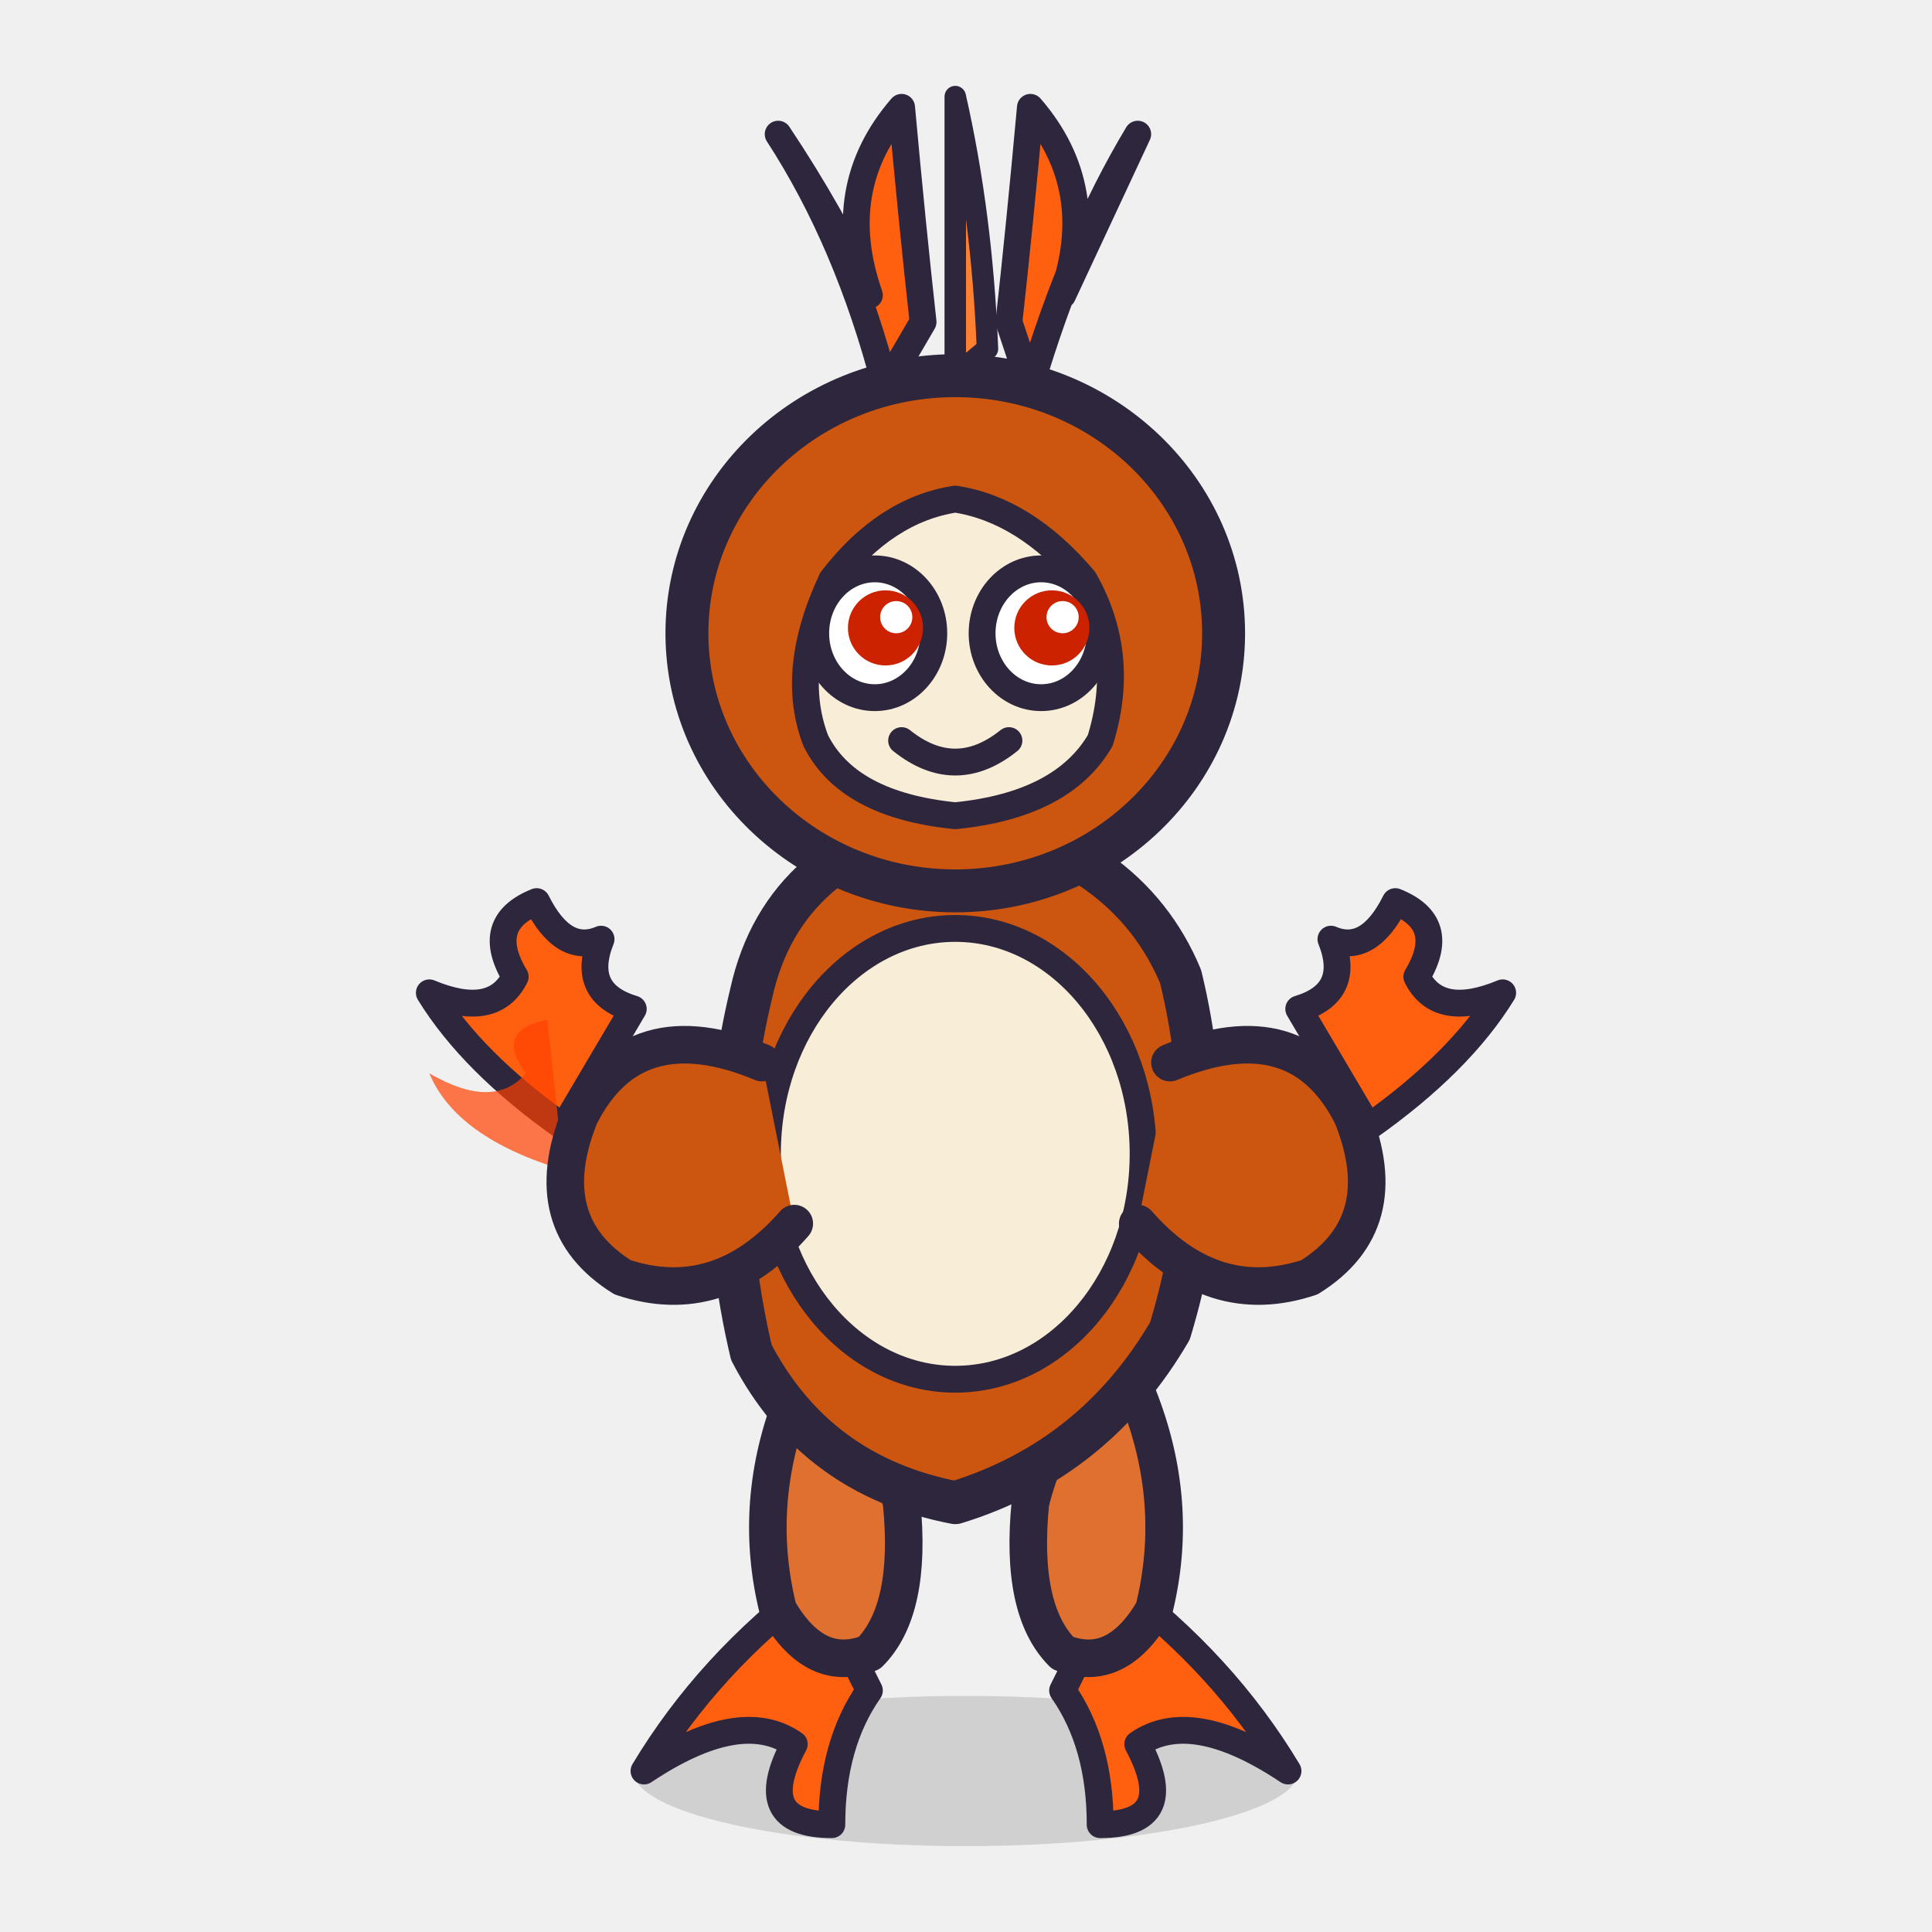
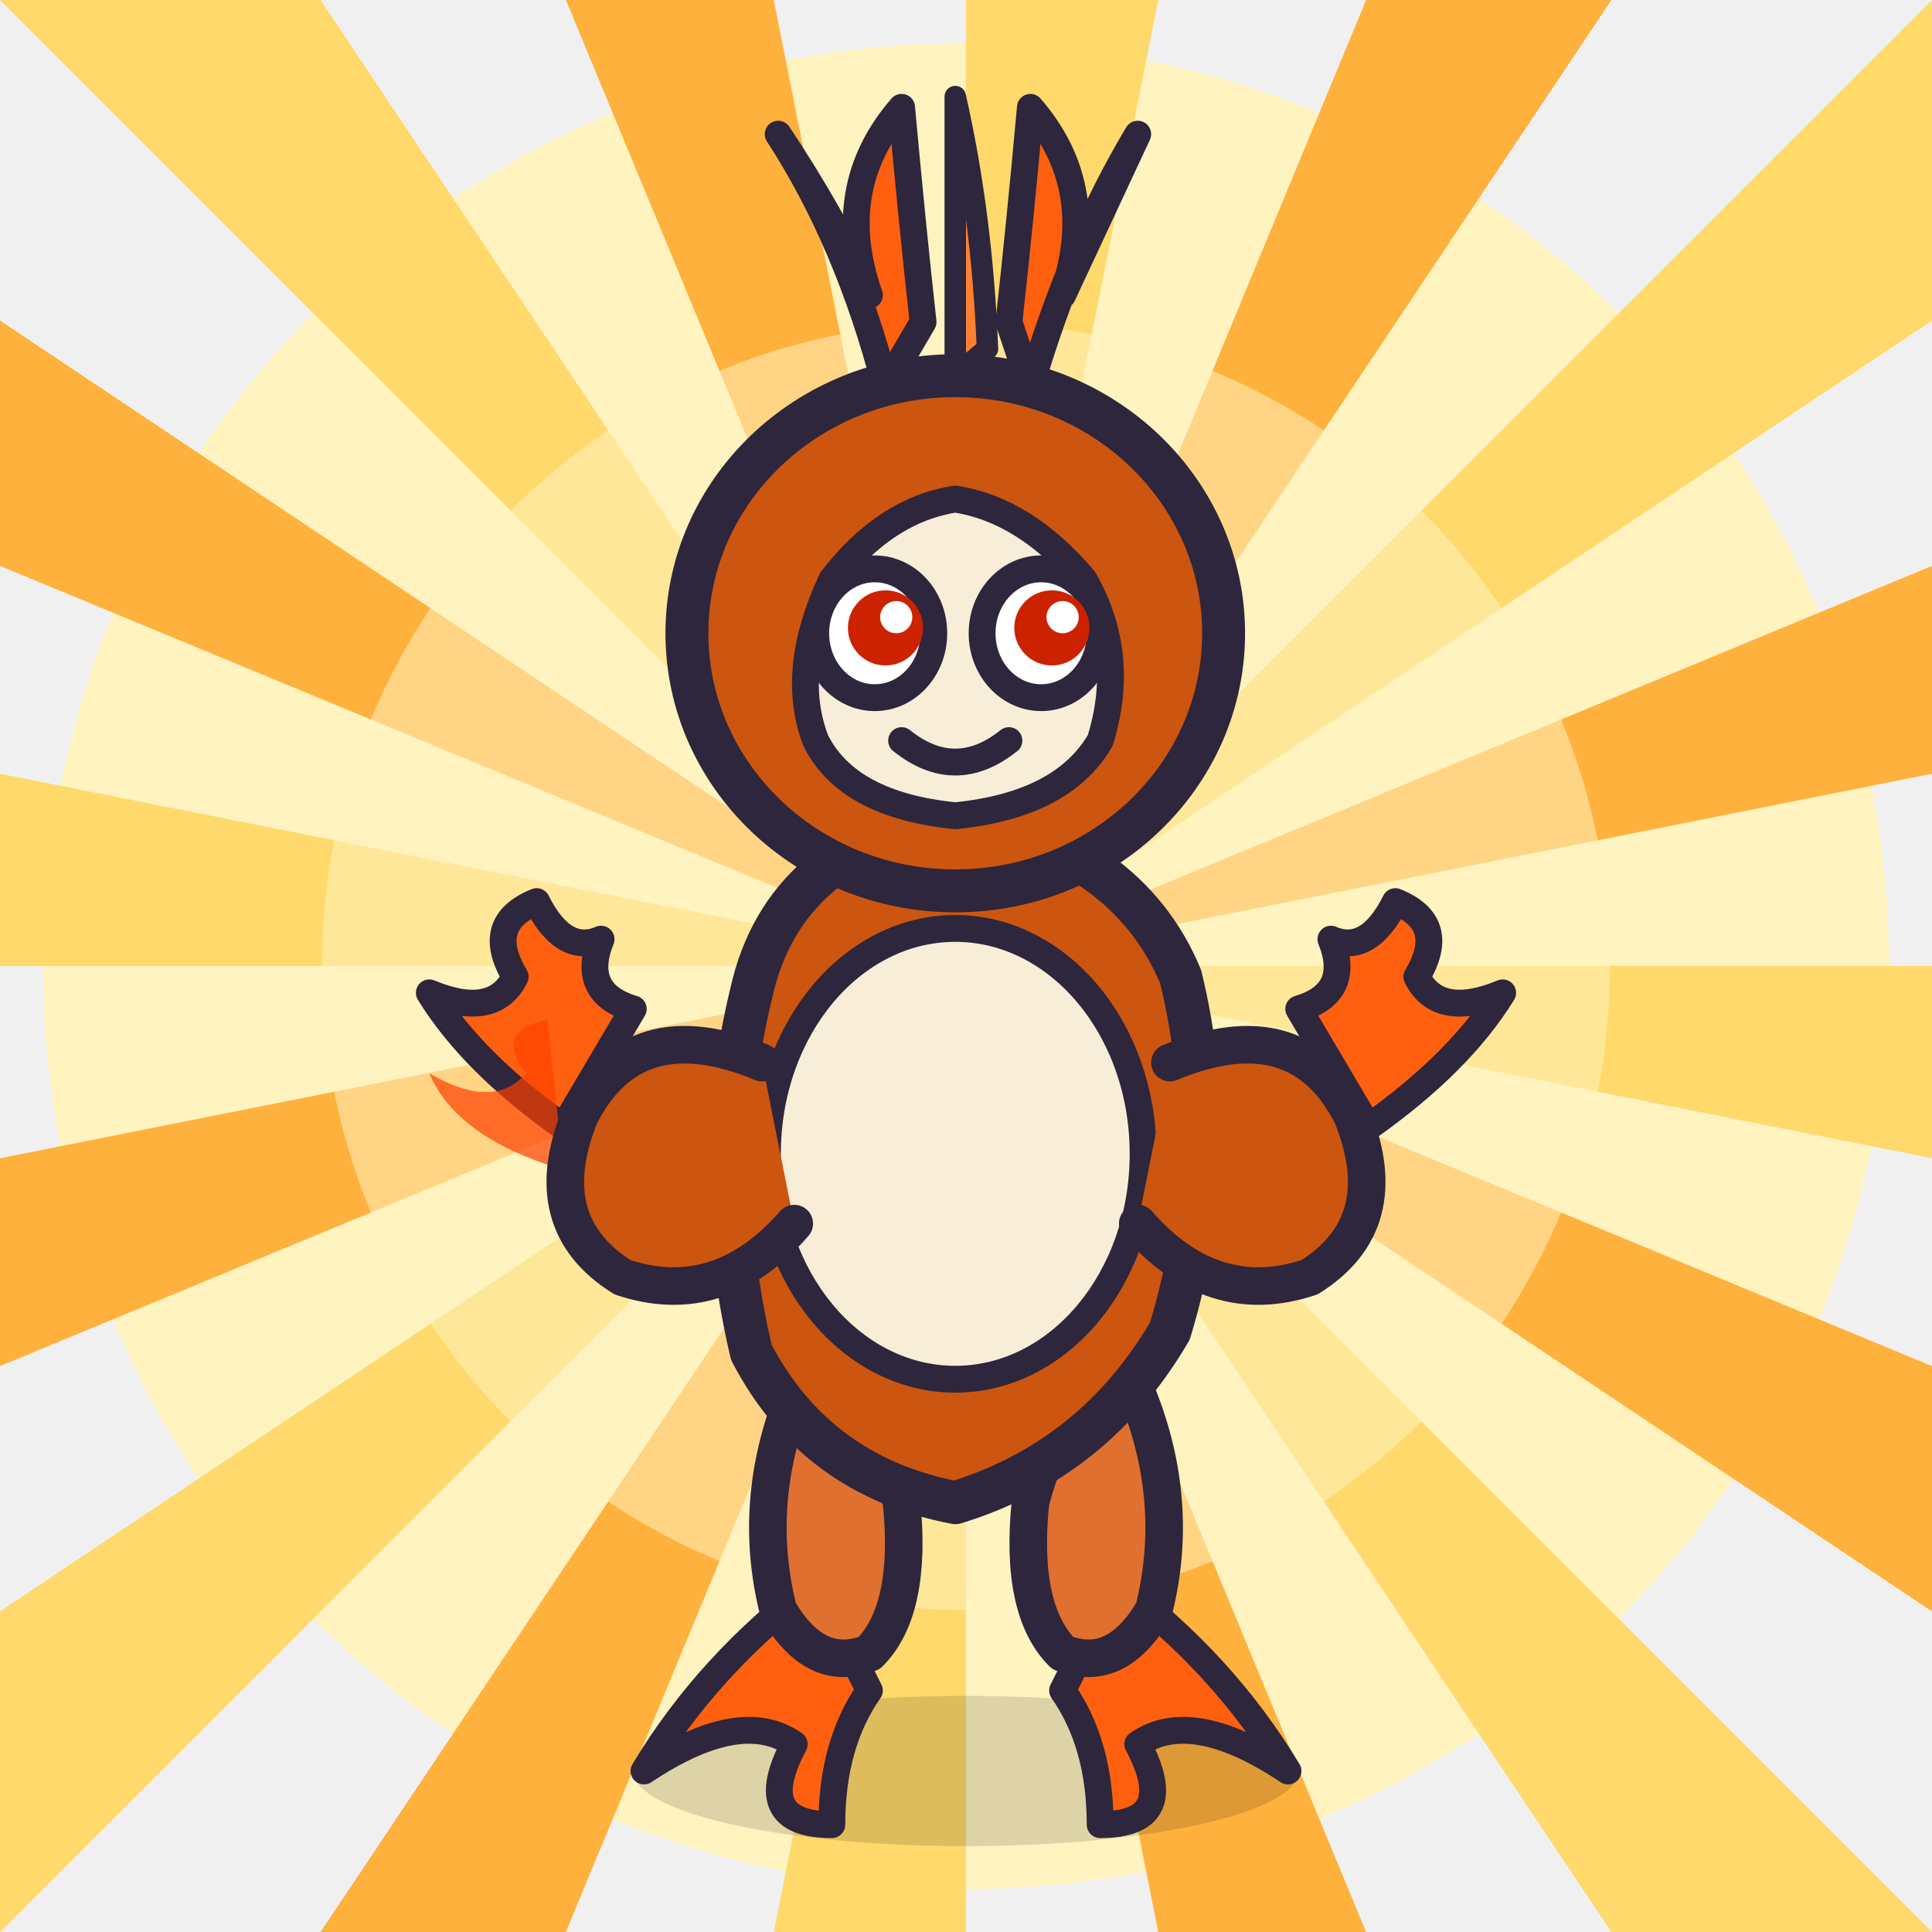
<svg xmlns="http://www.w3.org/2000/svg" viewBox="0 0 360 360">
+   <g id="mega-burst">
+     <circle cx="180" cy="180" r="172" fill="#fff3c0" />
+     <polygon points="180,180 450.0,180.0 444.8,232.7" fill="#ffd96b" />
+     <polygon points="180,180 429.4,283.3 404.5,330.0" fill="#ffb13d" />
+     <polygon points="180,180 370.9,370.9 330.0,404.5" fill="#ffd96b" />
+     <polygon points="180,180 283.3,429.4 232.7,444.8" fill="#ffb13d" />
+     <polygon points="180,180 180.0,450.0 127.3,444.8" fill="#ffd96b" />
+     <polygon points="180,180 76.7,429.4 30.0,404.5" fill="#ffb13d" />
+     <polygon points="180,180 -10.9,370.9 -44.5,330.0" fill="#ffd96b" />
+     <polygon points="180,180 -69.4,283.3 -84.8,232.7" fill="#ffb13d" />
+     <polygon points="180,180 -90.0,180.0 -84.8,127.3" fill="#ffd96b" />
+     <polygon points="180,180 -69.4,76.7 -44.5,30.0" fill="#ffb13d" />
+     <polygon points="180,180 -10.9,-10.9 30.0,-44.5" fill="#ffd96b" />
+     <polygon points="180,180 76.7,-69.4 127.3,-84.8" fill="#ffb13d" />
+     <polygon points="180,180 180.0,-90.0 232.7,-84.8" fill="#ffd96b" />
+     <polygon points="180,180 283.3,-69.4 330.0,-44.5" fill="#ffb13d" />
+     <polygon points="180,180 370.9,-10.9 404.5,30.0" fill="#ffd96b" />
+     <polygon points="180,180 429.4,76.7 444.8,127.3" fill="#ffb13d" />
+     <circle cx="180" cy="180" r="120" fill="#fff3c0" opacity="0.55" />
+   </g>
  <ellipse cx="180" cy="330" rx="62" ry="14" fill="#00000022" />
  <path d="M152,295 Q132,310 120,330 Q138,318 148,325 Q140,340 155,340 Q155,325 162,315 Z" fill="#FF6010" stroke="#2d263c" stroke-width="5" stroke-linejoin="round" stroke-linecap="round" />
  <path d="M208,295 Q228,310 240,330 Q222,318 212,325 Q220,340 205,340 Q205,325 198,315 Z" fill="#FF6010" stroke="#2d263c" stroke-width="5" stroke-linejoin="round" stroke-linecap="round" />
  <path d="M148,260 Q140,280 145,300 Q152,312 162,308 Q170,300 168,280 Q165,268 158,260 Z" fill="#E07030" stroke="#2d263c" stroke-width="7" stroke-linejoin="round" />
  <path d="M212,260 Q220,280 215,300 Q208,312 198,308 Q190,300 192,280 Q195,268 202,260 Z" fill="#E07030" stroke="#2d263c" stroke-width="7" stroke-linejoin="round" />
  <path d="M140,185 Q132,218 140,252 Q152,275 178,280 Q204,272 218,248 Q228,215 220,182 Q210,158 178,152 Q146,158 140,185 Z" fill="#CC5510" stroke="#2d263c" stroke-width="8" stroke-linejoin="round" />
  <ellipse cx="178" cy="215" rx="35" ry="42" fill="#F8EED8" stroke="#2d263c" stroke-width="5" stroke-linejoin="round" />
  <path d="M105,210 Q88,198 80,185 Q92,190 96,182 Q90,172 100,168 Q105,178 112,175 Q108,185 118,188 Z" fill="#FF6010" stroke="#2d263c" stroke-width="5" stroke-linejoin="round" stroke-linecap="round" />
  <path d="M105,218 Q85,212 80,200 Q92,207 98,200 Q92,192 102,190" fill="#FF4000" stroke="none" opacity="0.7" />
  <path d="M142,198 Q118,188 108,208 Q100,228 116,238 Q134,244 148,228" fill="#CC5510" stroke="#2d263c" stroke-width="7" stroke-linejoin="round" stroke-linecap="round" />
  <path d="M255,210 Q272,198 280,185 Q268,190 264,182 Q270,172 260,168 Q255,178 248,175 Q252,185 242,188 Z" fill="#FF6010" stroke="#2d263c" stroke-width="5" stroke-linejoin="round" stroke-linecap="round" />
  <path d="M218,198 Q242,188 252,208 Q260,228 244,238 Q226,244 212,228" fill="#CC5510" stroke="#2d263c" stroke-width="7" stroke-linejoin="round" stroke-linecap="round" />
  <rect x="162" y="142" width="32" height="22" rx="10" fill="#CC5510" stroke="#2d263c" stroke-width="7" stroke-linejoin="round" />
  <ellipse cx="178" cy="118" rx="50" ry="48" fill="#CC5510" stroke="#2d263c" stroke-width="8" stroke-linejoin="round" />
  <path d="M155,108 Q165,95 178,93 Q191,95 202,108 Q210,122 205,138 Q198,150 178,152 Q158,150 152,138 Q147,125 155,108 Z" fill="#F8EED8" stroke="#2d263c" stroke-width="5" stroke-linejoin="round" />
  <ellipse cx="163" cy="118" rx="11" ry="12" fill="white" stroke="#2d263c" stroke-width="5" />
  <circle cx="165" cy="117" r="7" fill="#CC2200" />
  <circle cx="167" cy="115" r="3" fill="white" />
  <ellipse cx="194" cy="118" rx="11" ry="12" fill="white" stroke="#2d263c" stroke-width="5" />
  <circle cx="196" cy="117" r="7" fill="#CC2200" />
  <circle cx="198" cy="115" r="3" fill="white" />
  <path d="M168,138 Q178,146 188,138" fill="none" stroke="#2d263c" stroke-width="5" stroke-linecap="round" />
  <path d="M165,72 Q158,45 145,25 Q155,40 162,55 Q155,35 168,20 Q170,42 172,60 Z" fill="#FF6010" stroke="#2d263c" stroke-width="5" stroke-linejoin="round" stroke-linecap="round" />
  <path d="M178,70 Q178,40 178,18 Q183,40 184,65 Z" fill="#FF8030" stroke="#2d263c" stroke-width="4" stroke-linejoin="round" stroke-linecap="round" />
  <path d="M192,72 Q200,45 212,25 Q205,40 198,55 Q205,35 192,20 Q190,42 188,60 Z" fill="#FF6010" stroke="#2d263c" stroke-width="5" stroke-linejoin="round" stroke-linecap="round" />
</svg>
